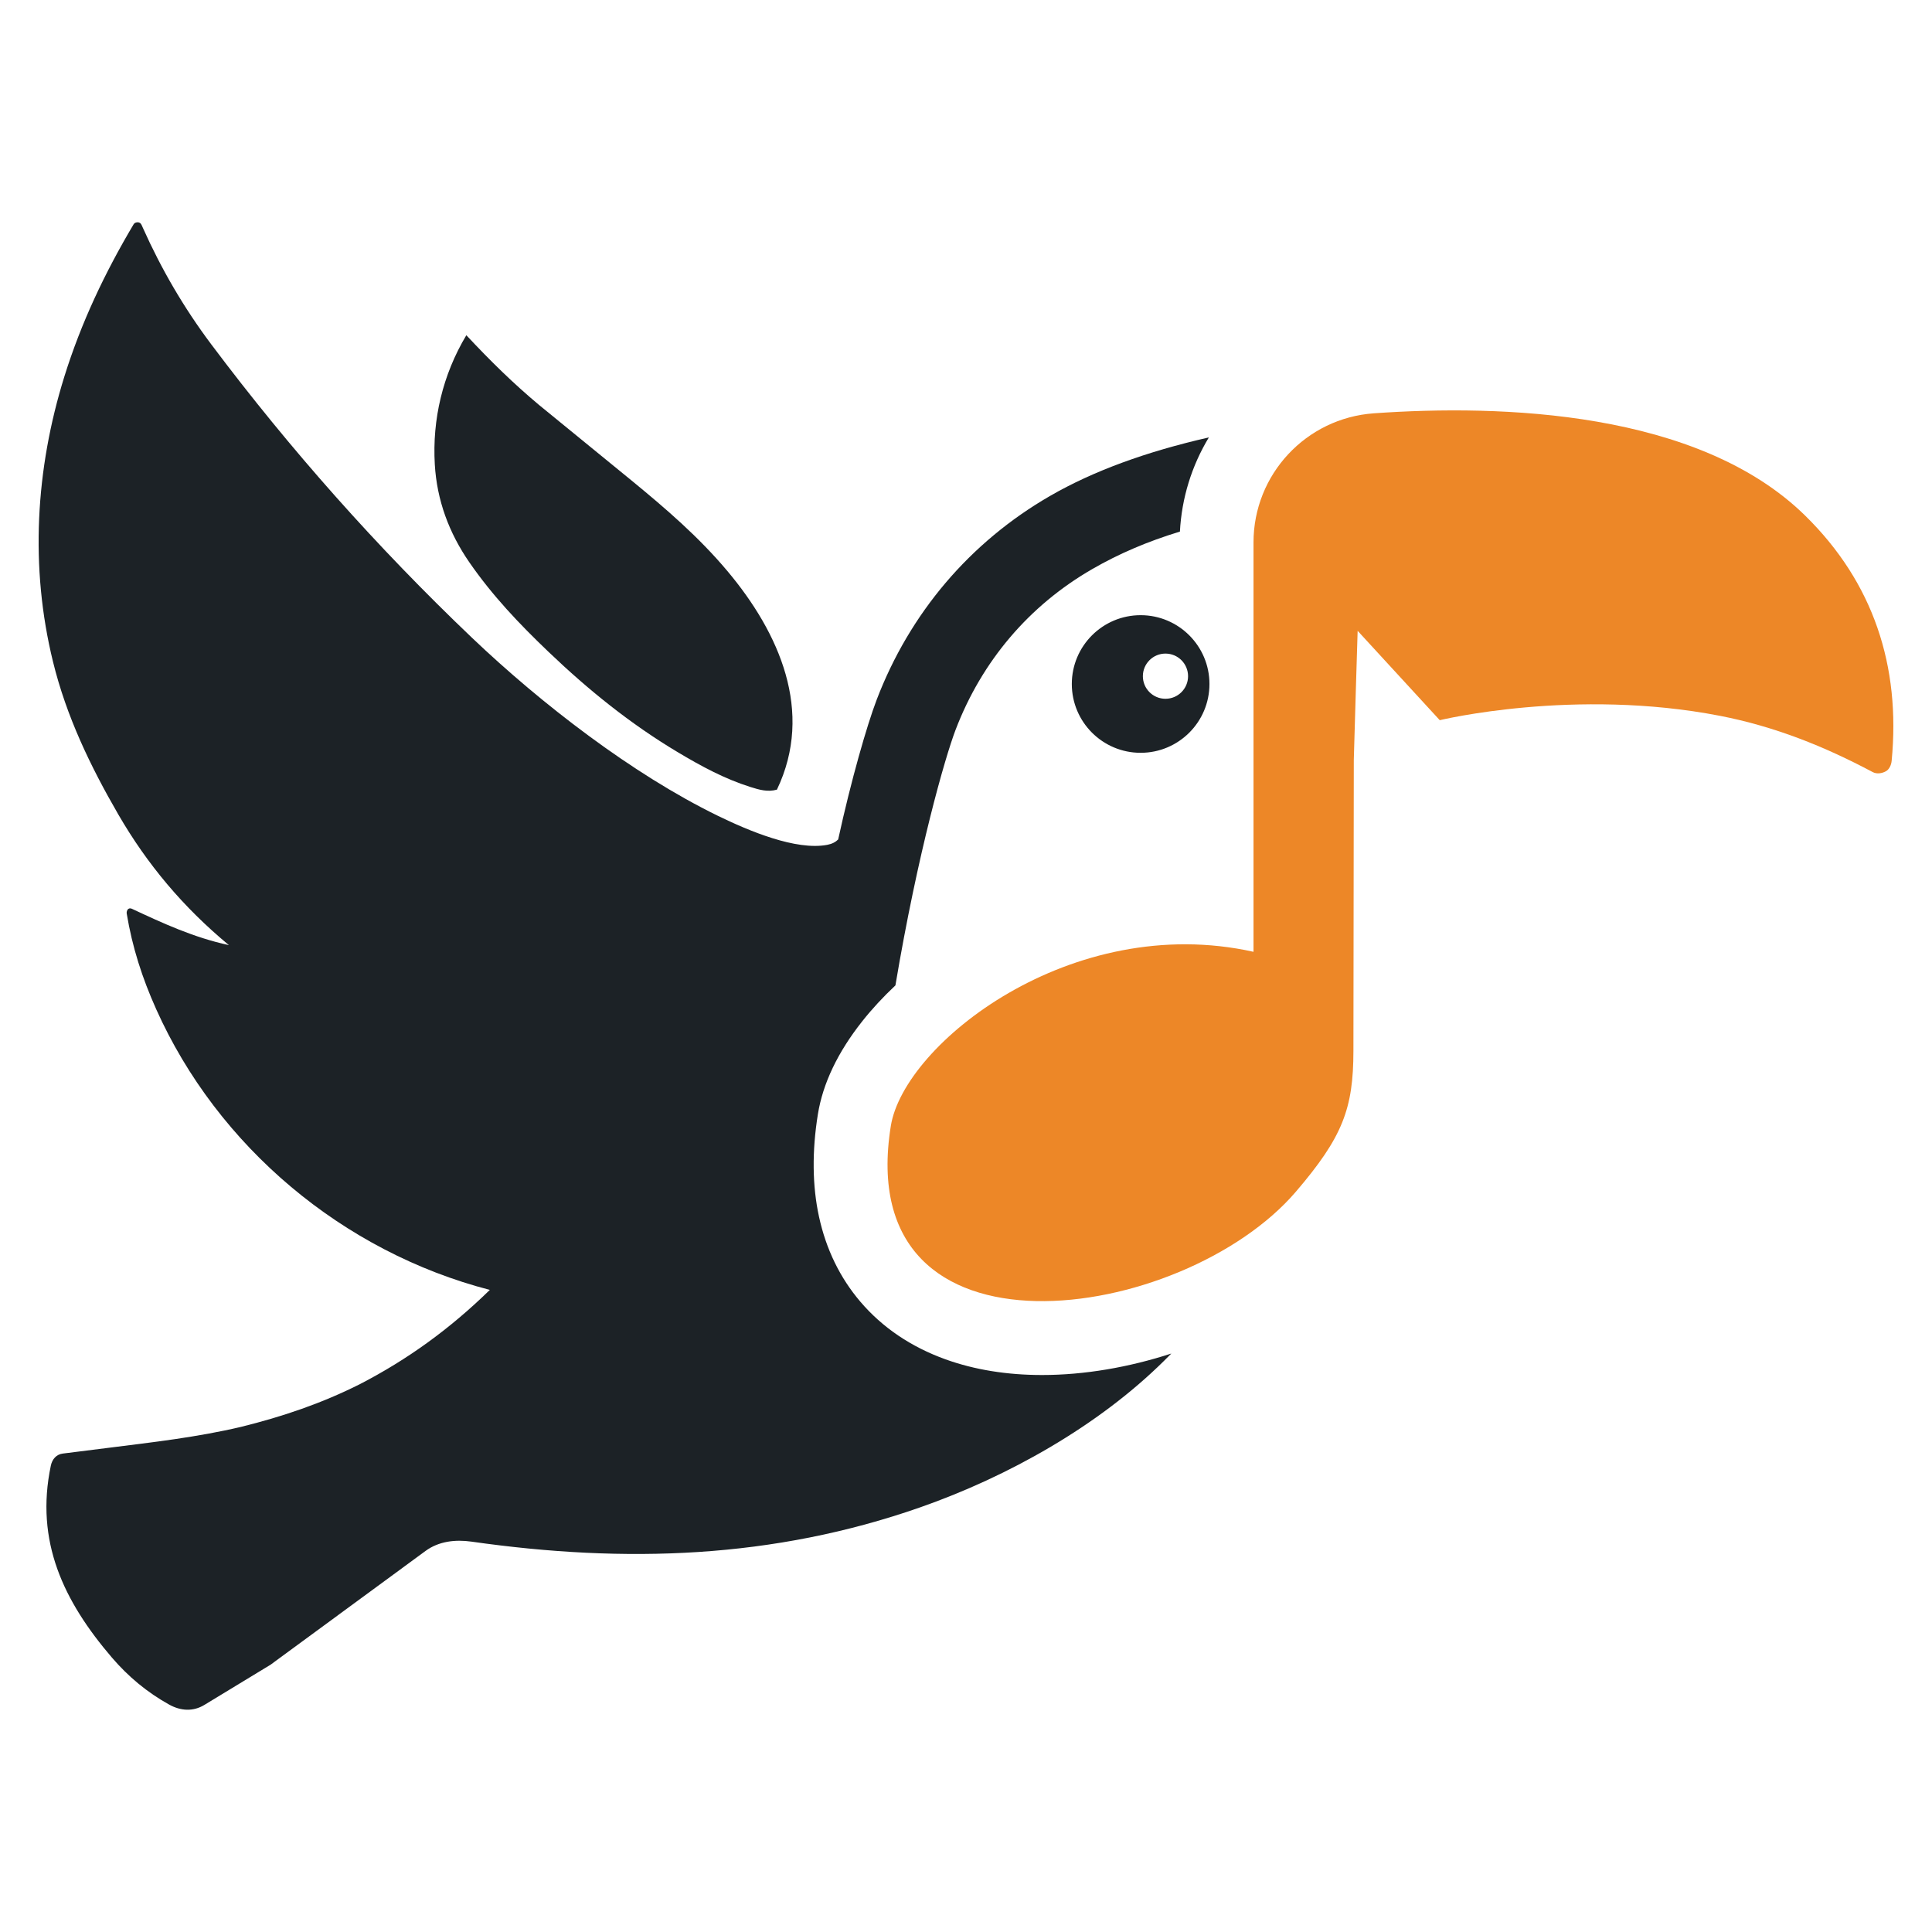
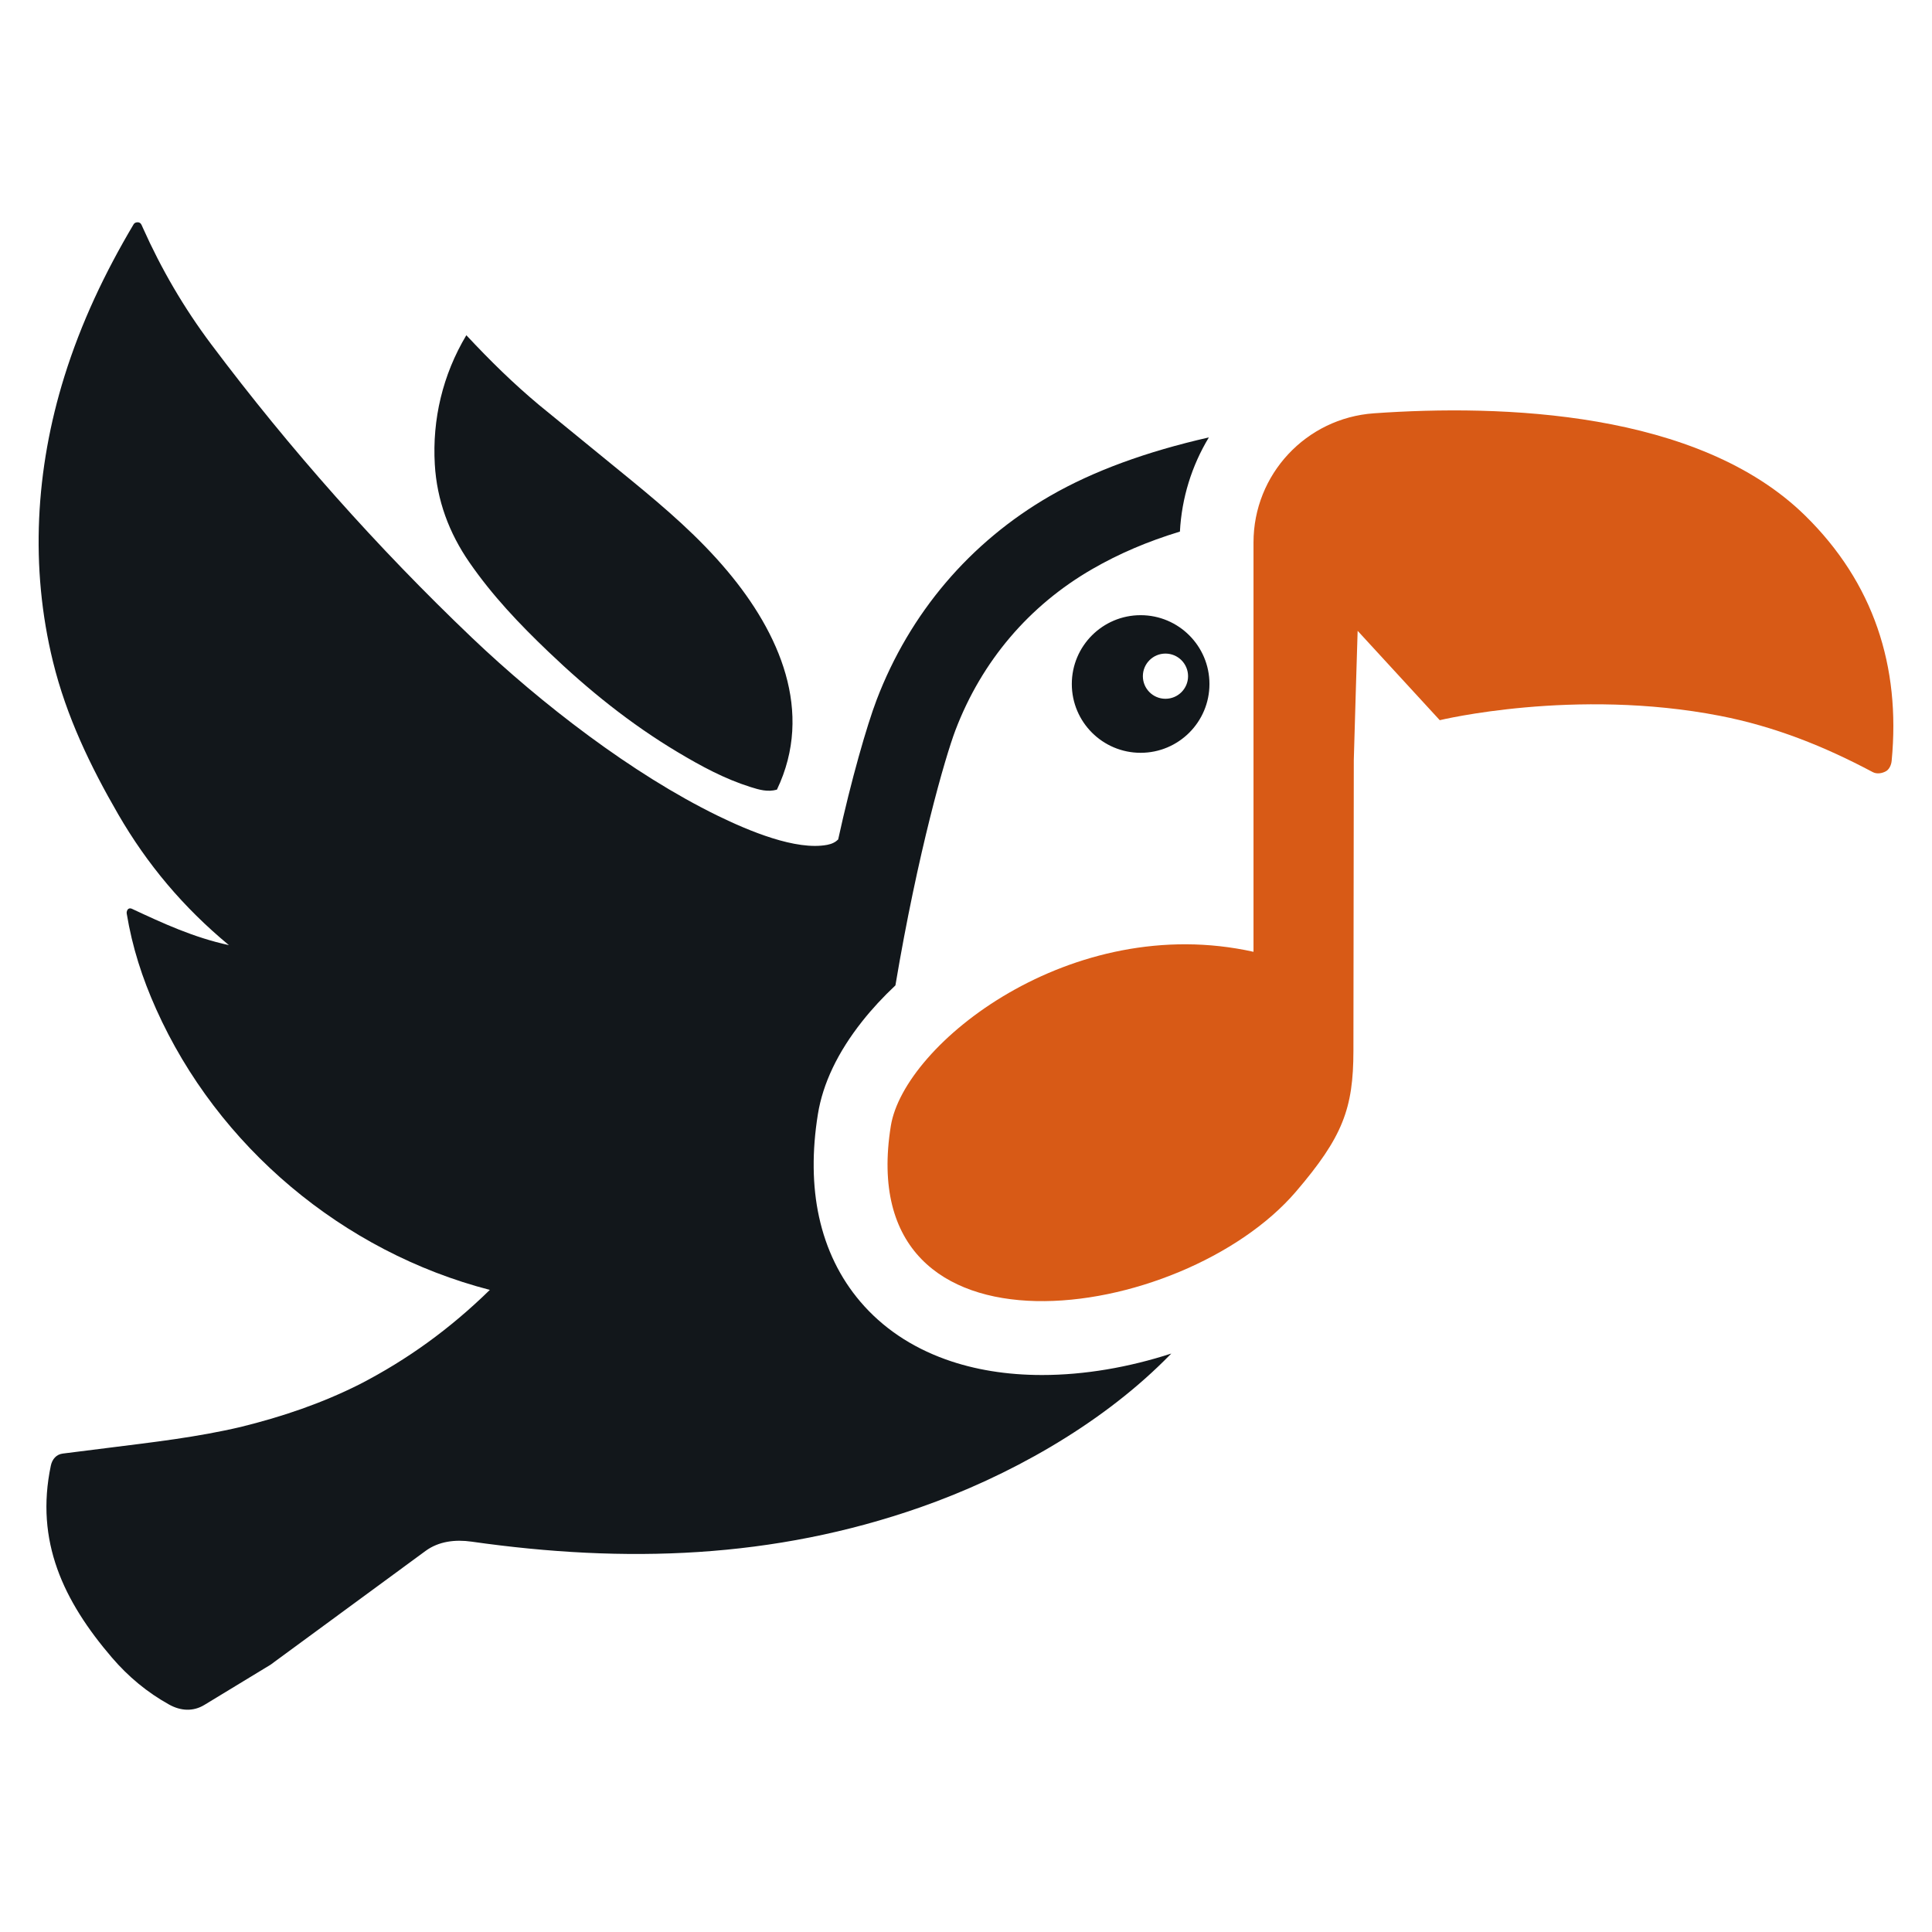
<svg xmlns="http://www.w3.org/2000/svg" id="toucan" viewBox="-18.30 -105.29 915.21 915.21">
  <style>@media (prefers-color-scheme: dark) { rect { fill: #faf8f2; } }</style>
  <rect x="-18.30" y="-105.29" width="915.21" height="915.21" rx="155.59" fill="none" />
-   <path fill="#1C2226" d="M326.3,165.25c-13.61-16.21-29.12-29.54-45.49-42.97l-43.79-35.76c-12.13-10.16-22.8-20.59-34.41-33.01-11.24,18.78-16.17,39.92-14.94,61.17.98,17.02,6.75,32.51,16.41,46.47,10.86,15.7,23.57,29.09,37.42,42.31,18.95,18.11,38.81,34.16,61.31,47.6,11.19,6.68,22.12,12.59,34.44,16.48,4.14,1.3,8.15,2.47,12.49,1.23C367.43,231.76,350.83,194.45,326.3,165.25ZM522.03,186.13c-18,0-32.6,14.6-32.6,32.6s14.6,32.59,32.6,32.59,32.6-14.59,32.6-32.59S540.03,186.13,522.03,186.13ZM533.79,225.73c-5.91,0-10.7-4.79-10.7-10.7s4.79-10.71,10.7-10.71,10.71,4.79,10.71,10.71S539.71,225.73,533.79,225.73ZM536.56,535.9q-1.71,1.74-3.45,3.46c-31.19,30.87-73.86,54.81-115.37,69.35-69.73,24.43-139.86,26.65-212.68,16.29-7.67-1.09-15.52-.19-21.77,4.4l-73.42,53.9-31.34,19.04c-5.34,3.25-11.21,2.89-16.7-.15-10.37-5.75-19.34-13.2-27.11-22.26-22.94-26.78-36.47-55.1-28.94-90.93.65-3.08,2.63-5.34,5.67-5.72l21.63-2.72c21.26-2.68,41.9-5.01,62.79-9.92,19.75-4.89,38.1-11.09,56.27-20.22,22.55-11.65,42.64-26.14,61.6-44.67-69.68-18.04-128.93-67.95-158.06-132.99-6.62-14.77-11.32-29.34-13.95-45.27-.13-.75.15-1.48.47-1.93.3-.42,1.01-.8,2.02-.33,14.75,6.89,29.23,13.59,45.92,17.2-21.63-17.92-38.68-38.22-52.44-61.98-13.25-22.9-24.54-46.38-30.89-72.26C-4.18,163.4-1.5,117.06,12.18,73.11,20.16,47.5,31.39,23.87,44.99.97c.56-.94,1.82-1.11,2.52-.88,1.03.34,1.23,1.12,1.84,2.48,8.74,19.55,19.39,37.88,32.45,55.29q55.93,74.54,123.53,139.01c32.81,31.23,75.87,64.49,116.26,84.21,14.83,7.24,37.19,16.65,51.99,13.84,2.25-.43,3.92-1.3,5.17-2.54,6.12-28.07,13.63-54.1,18.22-66.14,15.66-41.03,44.16-74.68,82.19-96.62,20.49-11.82,45.64-20.98,75.19-27.7-8.13,13.45-12.87,28.72-13.71,44.61-15.37,4.67-28.97,10.51-41.49,17.74-29.96,17.27-52.37,43.64-64.81,76.24-4.9,12.85-17.9,58.03-28.47,120.99-5.85,5.5-11.16,11.23-15.77,17.07-11.57,14.63-18.62,29.43-20.96,43.97-2.83,17.58-2.65,33.93.54,48.58,3.35,15.37,9.93,28.9,19.57,40.21,10.44,12.25,24.03,21.44,40.4,27.33,13.67,4.92,29.03,7.41,45.67,7.41C495.46,546.07,516.46,542.42,536.56,535.9Z" />
-   <path fill="#ED8727" d="M575.5,151.66c0-32.19,24.9-58.89,57.02-61.16,60.31-4.27,153.6-1.31,204.32,48.47,32.35,31.75,45.27,71.33,40.96,116.15-.21,2.23-1.3,4.11-2.6,4.87-1.77,1.04-4.35,1.55-6.37.47-22.91-12.2-46.5-21.62-72.29-26.64-68.98-13.42-132.81,2.05-132.81,2.05l-38.9-42.33s-1.81,59.18-1.82,61.15l-.18,137.81c-.03,27.32-5.03,40.76-27.21,66.68-53.58,62.62-210.75,86.04-191.93-31.08,6.29-39.08,85.74-101.66,171.81-82.51V151.66Z" />
+   <path fill="#12171B" d="M326.3,165.25c-13.61-16.21-29.12-29.54-45.49-42.97l-43.79-35.76c-12.13-10.16-22.8-20.59-34.41-33.01-11.24,18.78-16.17,39.92-14.94,61.17.98,17.02,6.75,32.51,16.41,46.47,10.86,15.7,23.57,29.09,37.42,42.31,18.95,18.11,38.81,34.16,61.31,47.6,11.19,6.68,22.12,12.59,34.44,16.48,4.14,1.3,8.15,2.47,12.49,1.23C367.43,231.76,350.83,194.45,326.3,165.25ZM522.03,186.13c-18,0-32.6,14.6-32.6,32.6s14.6,32.59,32.6,32.59,32.6-14.59,32.6-32.59S540.03,186.13,522.03,186.13ZM533.79,225.73c-5.91,0-10.7-4.79-10.7-10.7s4.79-10.71,10.7-10.71,10.71,4.79,10.71,10.71S539.71,225.73,533.79,225.73ZM536.56,535.9q-1.71,1.74-3.45,3.46c-31.19,30.87-73.86,54.81-115.37,69.35-69.73,24.43-139.86,26.65-212.68,16.29-7.67-1.09-15.52-.19-21.77,4.4l-73.42,53.9-31.34,19.04c-5.34,3.25-11.21,2.89-16.7-.15-10.37-5.75-19.34-13.2-27.11-22.26-22.94-26.78-36.47-55.1-28.94-90.93.65-3.08,2.63-5.34,5.67-5.72l21.63-2.72c21.26-2.68,41.9-5.01,62.79-9.92,19.75-4.89,38.1-11.09,56.27-20.22,22.55-11.65,42.64-26.14,61.6-44.67-69.68-18.04-128.93-67.95-158.06-132.99-6.62-14.77-11.32-29.34-13.95-45.27-.13-.75.15-1.48.47-1.93.3-.42,1.01-.8,2.02-.33,14.75,6.89,29.23,13.59,45.92,17.2-21.63-17.92-38.68-38.22-52.44-61.98-13.25-22.9-24.54-46.38-30.89-72.26C-4.18,163.4-1.5,117.06,12.18,73.11,20.16,47.5,31.39,23.87,44.99.97c.56-.94,1.82-1.11,2.52-.88,1.03.34,1.23,1.12,1.84,2.48,8.74,19.55,19.39,37.88,32.45,55.29q55.93,74.54,123.53,139.01c32.81,31.23,75.87,64.49,116.26,84.21,14.83,7.24,37.19,16.65,51.99,13.84,2.25-.43,3.92-1.3,5.17-2.54,6.12-28.07,13.63-54.1,18.22-66.14,15.66-41.03,44.16-74.68,82.19-96.62,20.49-11.82,45.64-20.98,75.19-27.7-8.13,13.45-12.87,28.72-13.71,44.61-15.37,4.67-28.97,10.51-41.49,17.74-29.96,17.27-52.37,43.64-64.81,76.24-4.9,12.85-17.9,58.03-28.47,120.99-5.85,5.5-11.16,11.23-15.77,17.07-11.57,14.63-18.62,29.43-20.96,43.97-2.83,17.58-2.65,33.93.54,48.58,3.35,15.37,9.93,28.9,19.57,40.21,10.44,12.25,24.03,21.44,40.4,27.33,13.67,4.92,29.03,7.41,45.67,7.41C495.46,546.07,516.46,542.42,536.56,535.9Z" />
+   <path fill="#D85A16" d="M575.5,151.66c0-32.19,24.9-58.89,57.02-61.16,60.31-4.27,153.6-1.31,204.32,48.47,32.35,31.75,45.27,71.33,40.96,116.15-.21,2.23-1.3,4.11-2.6,4.87-1.77,1.04-4.35,1.55-6.37.47-22.91-12.2-46.5-21.62-72.29-26.64-68.98-13.42-132.81,2.05-132.81,2.05l-38.9-42.33s-1.81,59.18-1.82,61.15l-.18,137.81c-.03,27.32-5.03,40.76-27.21,66.68-53.58,62.62-210.75,86.04-191.93-31.08,6.29-39.08,85.74-101.66,171.81-82.51V151.66Z" />
</svg>
